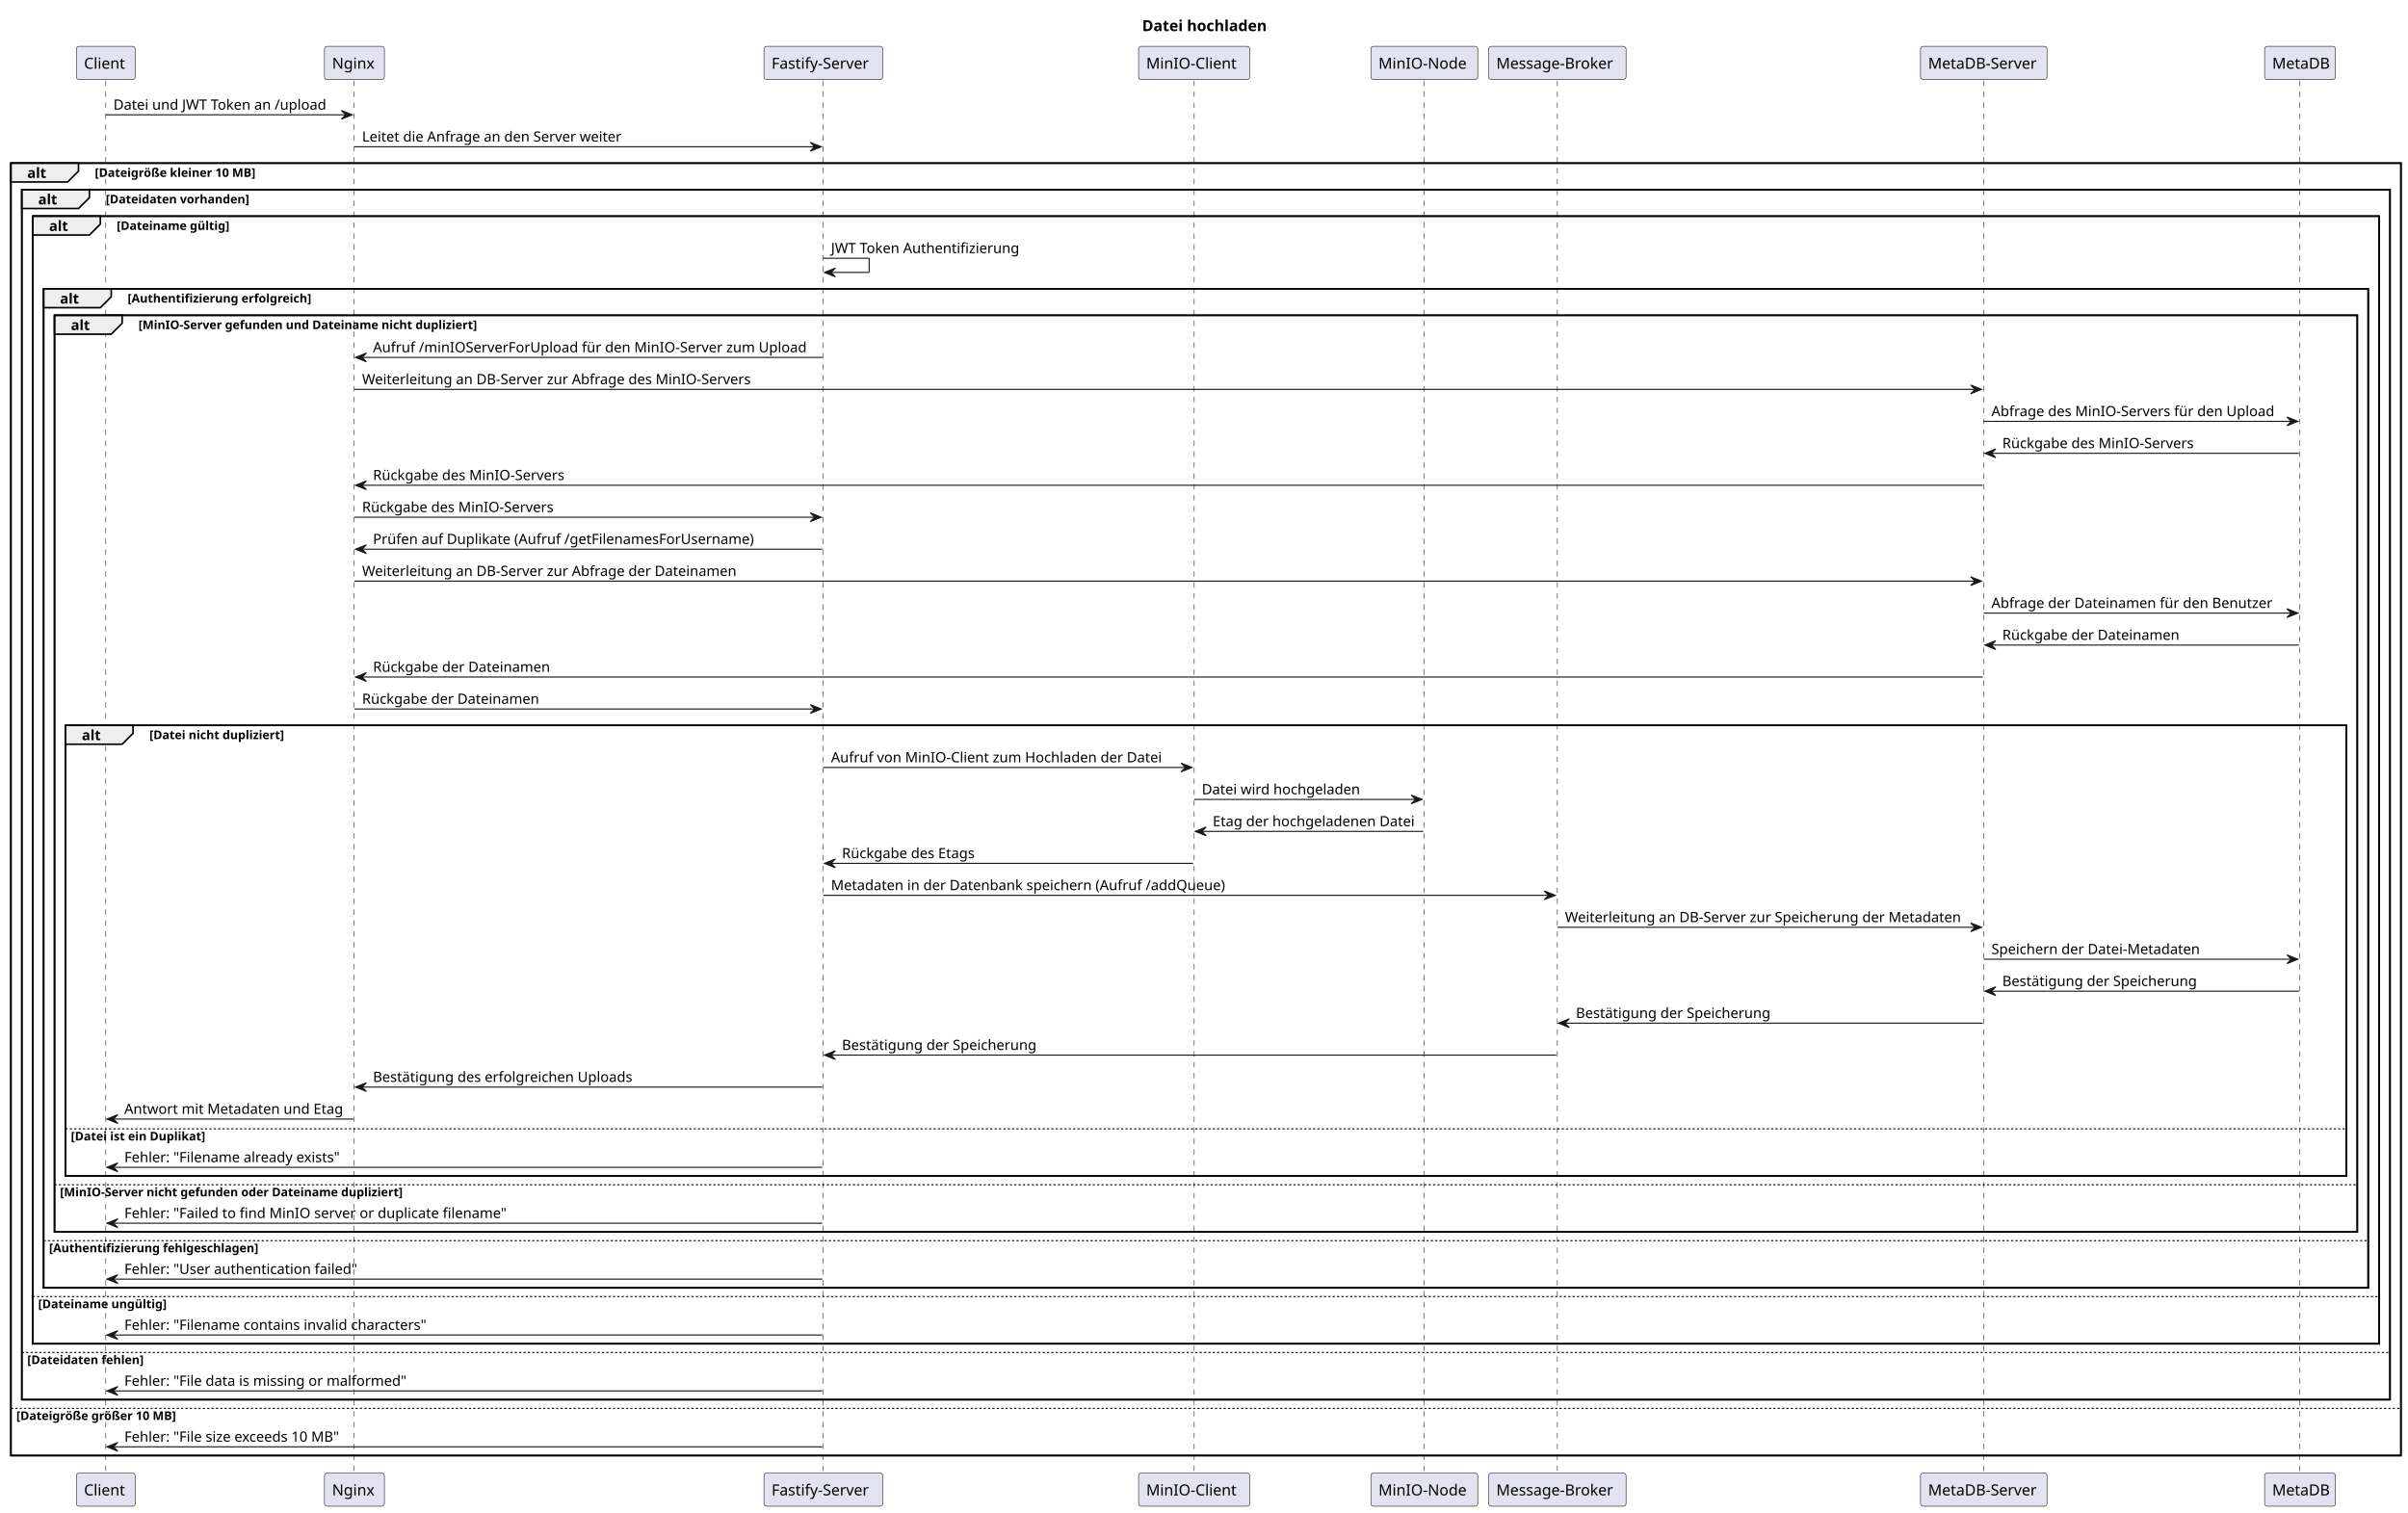
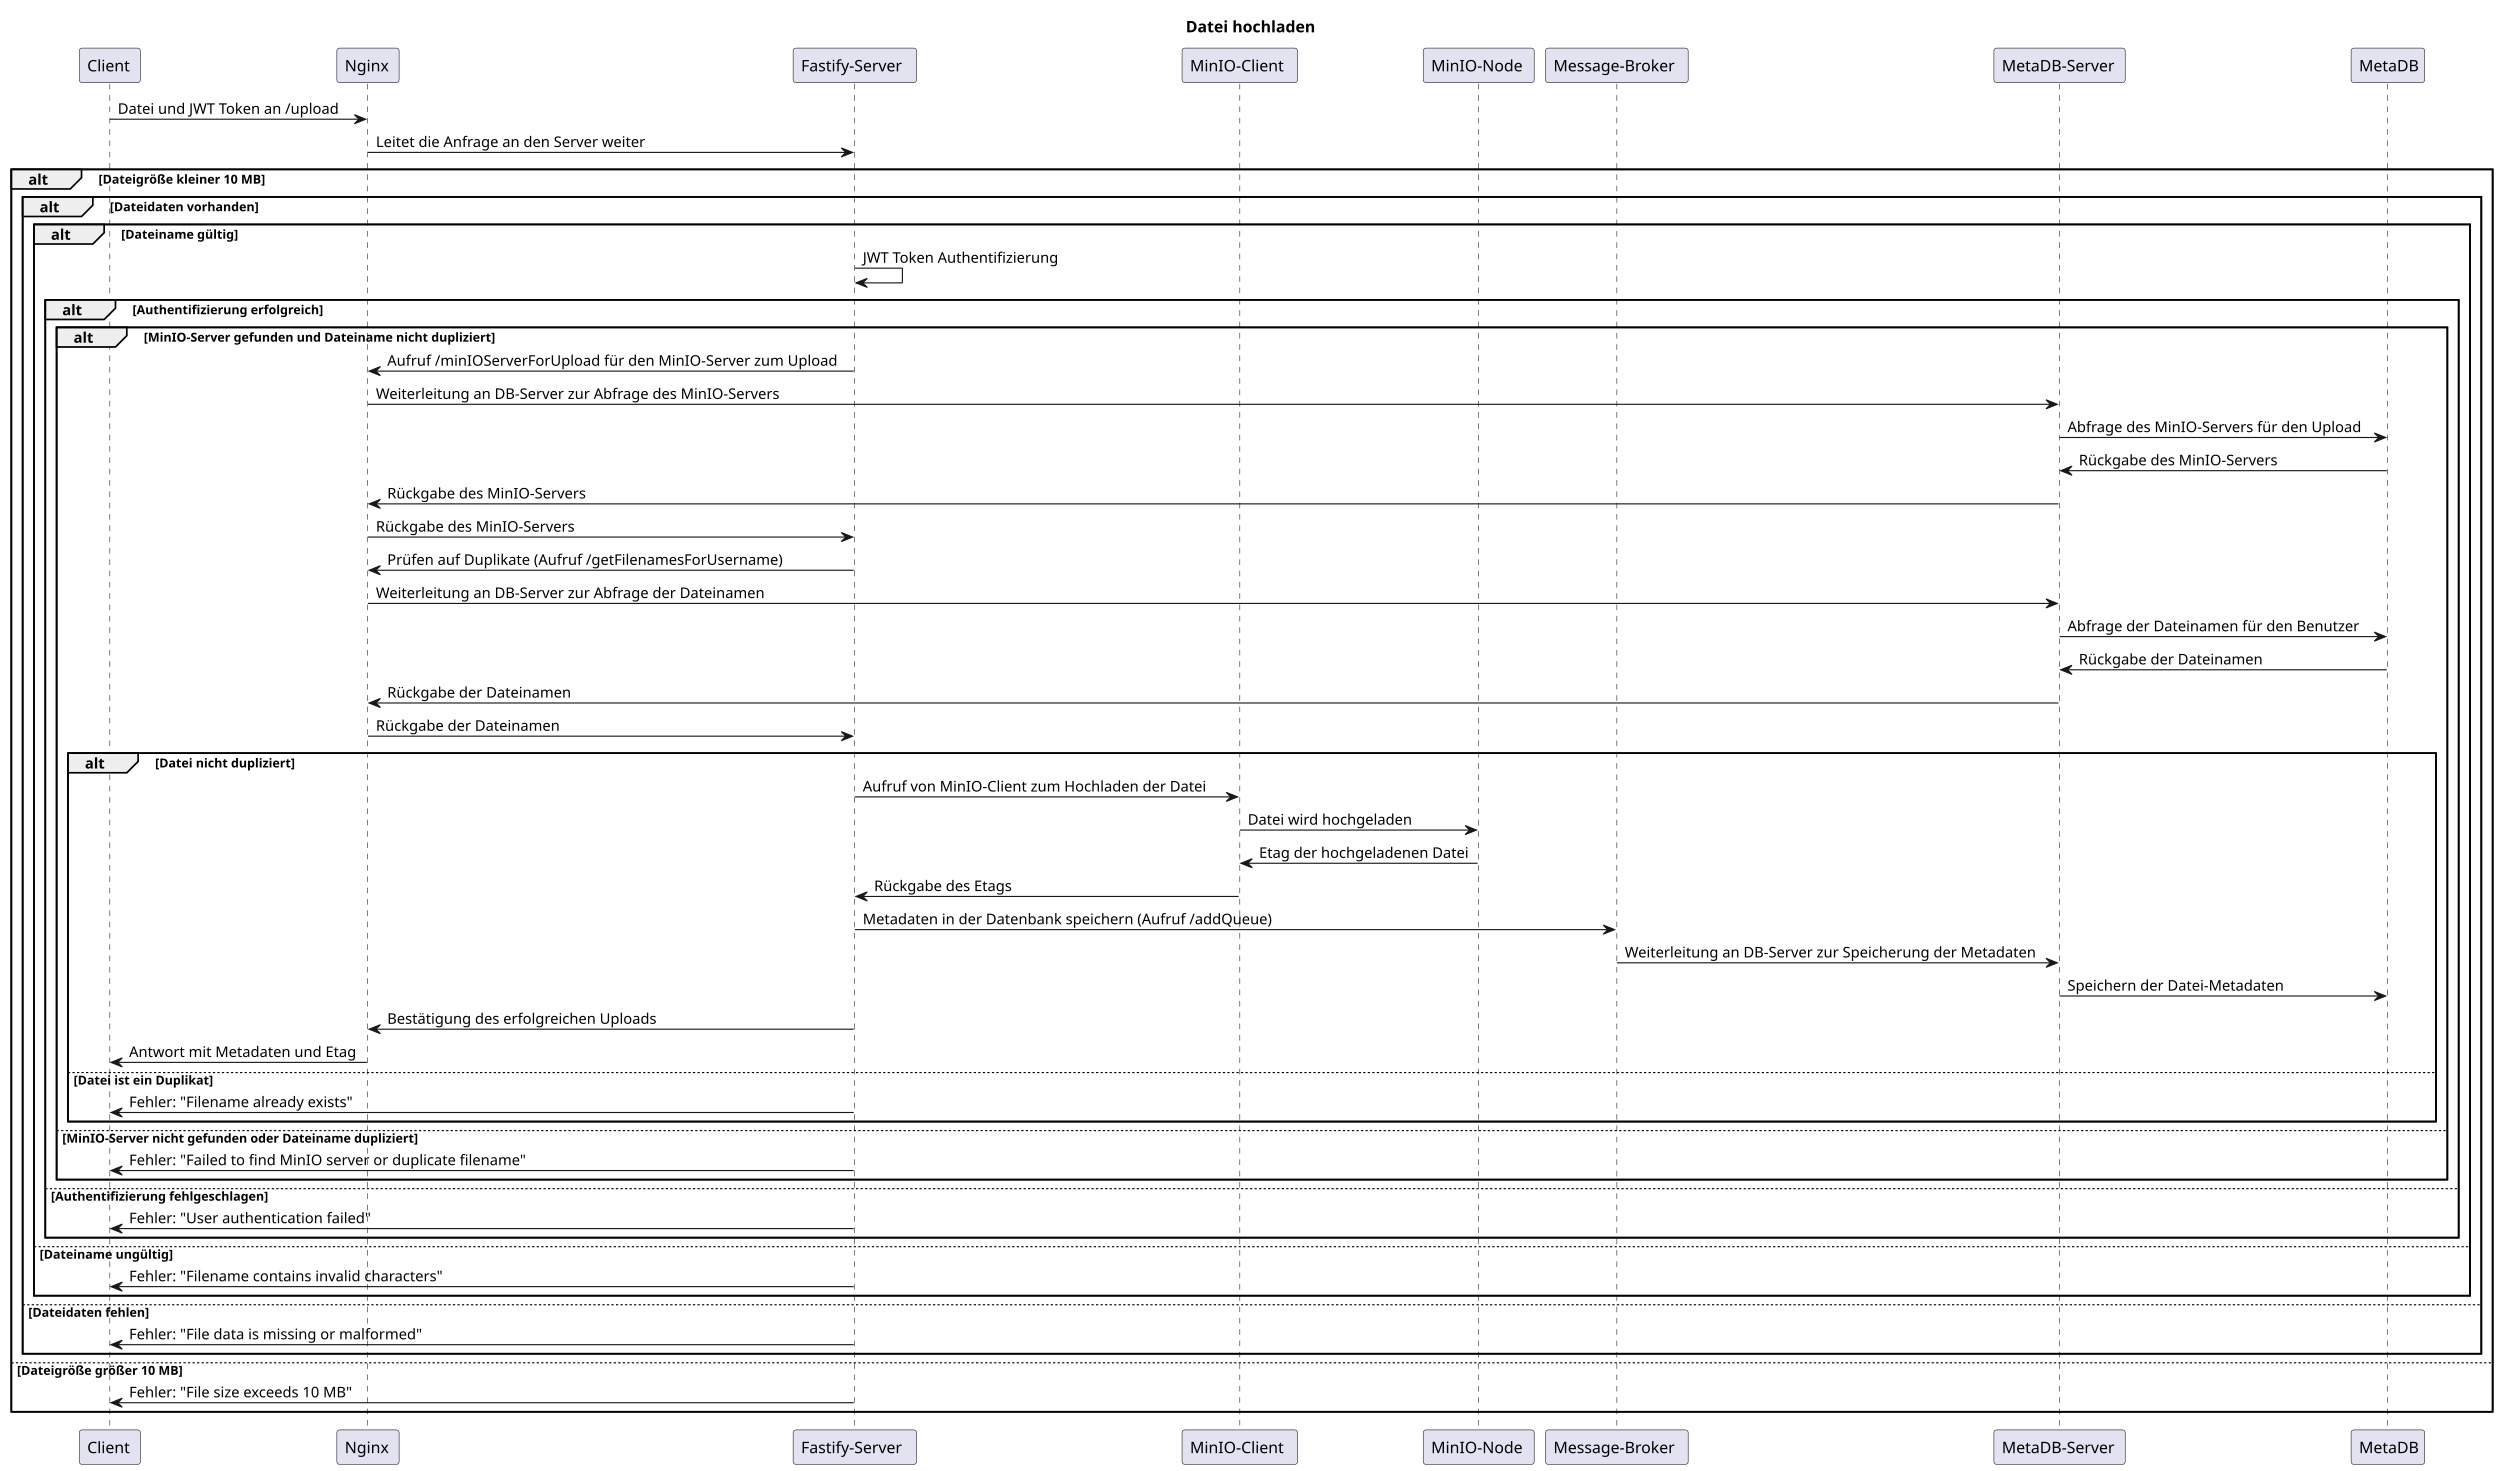
- <svg xmlns="http://www.w3.org/2000/svg" contentStyleType="text/css" height="1387px" preserveAspectRatio="none" style="width:2208px;height:1387px;background:#FFFFFF;" version="1.1" viewBox="0 0 2208 1387" width="2208px" zoomAndPan="magnify">
+ <svg xmlns="http://www.w3.org/2000/svg" contentStyleType="text/css" height="1299px" preserveAspectRatio="none" style="width:2208px;height:1299px;background:#FFFFFF;" version="1.1" viewBox="0 0 2208 1299" width="2208px" zoomAndPan="magnify">
  <defs />
  <g>
    <text fill="#000000" font-family="sans-serif" font-size="14" font-weight="bold" lengthAdjust="spacing" textLength="116" x="1047.25" y="28.535">Datei hochladen</text>
-     <rect fill="none" height="1185.221" style="stroke:#000000;stroke-width:1.5;" width="2191.5" x="10" y="149.598" />
-     <rect fill="none" height="1109.645" style="stroke:#000000;stroke-width:1.5;" width="2171.5" x="20" y="173.908" />
-     <rect fill="none" height="1034.068" style="stroke:#000000;stroke-width:1.5;" width="2151.5" x="30" y="198.219" />
-     <rect fill="none" height="916.182" style="stroke:#000000;stroke-width:1.5;" width="2131.5" x="40" y="264.84" />
-     <rect fill="none" height="840.606" style="stroke:#000000;stroke-width:1.5;" width="2111.5" x="50" y="289.15" />
-     <rect fill="none" height="413.303" style="stroke:#000000;stroke-width:1.5;" width="2091.5" x="60" y="665.188" />
-     <line style="stroke:#181818;stroke-width:0.5;stroke-dasharray:5.0,5.0;" x1="97" x2="97" y1="73.977" y2="1351.818" />
-     <line style="stroke:#181818;stroke-width:0.5;stroke-dasharray:5.0,5.0;" x1="324.5" x2="324.5" y1="73.977" y2="1351.818" />
-     <line style="stroke:#181818;stroke-width:0.5;stroke-dasharray:5.0,5.0;" x1="754.5" x2="754.5" y1="73.977" y2="1351.818" />
-     <line style="stroke:#181818;stroke-width:0.5;stroke-dasharray:5.0,5.0;" x1="1095" x2="1095" y1="73.977" y2="1351.818" />
-     <line style="stroke:#181818;stroke-width:0.5;stroke-dasharray:5.0,5.0;" x1="1306" x2="1306" y1="73.977" y2="1351.818" />
-     <line style="stroke:#181818;stroke-width:0.5;stroke-dasharray:5.0,5.0;" x1="1428" x2="1428" y1="73.977" y2="1351.818" />
-     <line style="stroke:#181818;stroke-width:0.5;stroke-dasharray:5.0,5.0;" x1="1819" x2="1819" y1="73.977" y2="1351.818" />
-     <line style="stroke:#181818;stroke-width:0.5;stroke-dasharray:5.0,5.0;" x1="2108.5" x2="2108.5" y1="73.977" y2="1351.818" />
+     <rect fill="none" height="1097.289" style="stroke:#000000;stroke-width:1.5;" width="2191.5" x="10" y="149.598" />
+     <rect fill="none" height="1021.713" style="stroke:#000000;stroke-width:1.5;" width="2171.5" x="20" y="173.908" />
+     <rect fill="none" height="946.137" style="stroke:#000000;stroke-width:1.5;" width="2151.5" x="30" y="198.219" />
+     <rect fill="none" height="828.25" style="stroke:#000000;stroke-width:1.5;" width="2131.5" x="40" y="264.84" />
+     <rect fill="none" height="752.674" style="stroke:#000000;stroke-width:1.5;" width="2111.5" x="50" y="289.15" />
+     <rect fill="none" height="325.371" style="stroke:#000000;stroke-width:1.5;" width="2091.5" x="60" y="665.188" />
+     <line style="stroke:#181818;stroke-width:0.5;stroke-dasharray:5.0,5.0;" x1="97" x2="97" y1="73.977" y2="1263.887" />
+     <line style="stroke:#181818;stroke-width:0.5;stroke-dasharray:5.0,5.0;" x1="324.5" x2="324.5" y1="73.977" y2="1263.887" />
+     <line style="stroke:#181818;stroke-width:0.5;stroke-dasharray:5.0,5.0;" x1="754.5" x2="754.5" y1="73.977" y2="1263.887" />
+     <line style="stroke:#181818;stroke-width:0.5;stroke-dasharray:5.0,5.0;" x1="1095" x2="1095" y1="73.977" y2="1263.887" />
+     <line style="stroke:#181818;stroke-width:0.5;stroke-dasharray:5.0,5.0;" x1="1306" x2="1306" y1="73.977" y2="1263.887" />
+     <line style="stroke:#181818;stroke-width:0.5;stroke-dasharray:5.0,5.0;" x1="1428" x2="1428" y1="73.977" y2="1263.887" />
+     <line style="stroke:#181818;stroke-width:0.5;stroke-dasharray:5.0,5.0;" x1="1819" x2="1819" y1="73.977" y2="1263.887" />
+     <line style="stroke:#181818;stroke-width:0.5;stroke-dasharray:5.0,5.0;" x1="2108.5" x2="2108.5" y1="73.977" y2="1263.887" />
    <rect fill="#E2E2F0" height="30.488" rx="2.5" ry="2.5" style="stroke:#181818;stroke-width:0.5;" width="54" x="70" y="42.488" />
    <text fill="#000000" font-family="sans-serif" font-size="14" lengthAdjust="spacing" textLength="40" x="77" y="63.023">Client</text>
-     <rect fill="#E2E2F0" height="30.488" rx="2.5" ry="2.5" style="stroke:#181818;stroke-width:0.5;" width="54" x="70" y="1350.818" />
-     <text fill="#000000" font-family="sans-serif" font-size="14" lengthAdjust="spacing" textLength="40" x="77" y="1371.353">Client</text>
+     <rect fill="#E2E2F0" height="30.488" rx="2.5" ry="2.5" style="stroke:#181818;stroke-width:0.5;" width="54" x="70" y="1262.887" />
+     <text fill="#000000" font-family="sans-serif" font-size="14" lengthAdjust="spacing" textLength="40" x="77" y="1283.422">Client</text>
    <rect fill="#E2E2F0" height="30.488" rx="2.5" ry="2.5" style="stroke:#181818;stroke-width:0.5;" width="55" x="297.5" y="42.488" />
    <text fill="#000000" font-family="sans-serif" font-size="14" lengthAdjust="spacing" textLength="41" x="304.5" y="63.023">Nginx</text>
-     <rect fill="#E2E2F0" height="30.488" rx="2.5" ry="2.5" style="stroke:#181818;stroke-width:0.5;" width="55" x="297.5" y="1350.818" />
-     <text fill="#000000" font-family="sans-serif" font-size="14" lengthAdjust="spacing" textLength="41" x="304.5" y="1371.353">Nginx</text>
+     <rect fill="#E2E2F0" height="30.488" rx="2.5" ry="2.5" style="stroke:#181818;stroke-width:0.5;" width="55" x="297.5" y="1262.887" />
+     <text fill="#000000" font-family="sans-serif" font-size="14" lengthAdjust="spacing" textLength="41" x="304.5" y="1283.422">Nginx</text>
    <rect fill="#E2E2F0" height="30.488" rx="2.5" ry="2.5" style="stroke:#181818;stroke-width:0.5;" width="109" x="700.5" y="42.488" />
    <text fill="#000000" font-family="sans-serif" font-size="14" lengthAdjust="spacing" textLength="95" x="707.5" y="63.023">Fastify-Server</text>
-     <rect fill="#E2E2F0" height="30.488" rx="2.5" ry="2.5" style="stroke:#181818;stroke-width:0.5;" width="109" x="700.5" y="1350.818" />
-     <text fill="#000000" font-family="sans-serif" font-size="14" lengthAdjust="spacing" textLength="95" x="707.5" y="1371.353">Fastify-Server</text>
+     <rect fill="#E2E2F0" height="30.488" rx="2.5" ry="2.5" style="stroke:#181818;stroke-width:0.5;" width="109" x="700.5" y="1262.887" />
+     <text fill="#000000" font-family="sans-serif" font-size="14" lengthAdjust="spacing" textLength="95" x="707.5" y="1283.422">Fastify-Server</text>
    <rect fill="#E2E2F0" height="30.488" rx="2.5" ry="2.5" style="stroke:#181818;stroke-width:0.5;" width="102" x="1044" y="42.488" />
    <text fill="#000000" font-family="sans-serif" font-size="14" lengthAdjust="spacing" textLength="88" x="1051" y="63.023">MinIO-Client</text>
-     <rect fill="#E2E2F0" height="30.488" rx="2.5" ry="2.5" style="stroke:#181818;stroke-width:0.5;" width="102" x="1044" y="1350.818" />
-     <text fill="#000000" font-family="sans-serif" font-size="14" lengthAdjust="spacing" textLength="88" x="1051" y="1371.353">MinIO-Client</text>
+     <rect fill="#E2E2F0" height="30.488" rx="2.5" ry="2.5" style="stroke:#181818;stroke-width:0.5;" width="102" x="1044" y="1262.887" />
+     <text fill="#000000" font-family="sans-serif" font-size="14" lengthAdjust="spacing" textLength="88" x="1051" y="1283.422">MinIO-Client</text>
    <rect fill="#E2E2F0" height="30.488" rx="2.5" ry="2.5" style="stroke:#181818;stroke-width:0.5;" width="98" x="1257" y="42.488" />
    <text fill="#000000" font-family="sans-serif" font-size="14" lengthAdjust="spacing" textLength="84" x="1264" y="63.023">MinIO-Node</text>
-     <rect fill="#E2E2F0" height="30.488" rx="2.5" ry="2.5" style="stroke:#181818;stroke-width:0.5;" width="98" x="1257" y="1350.818" />
-     <text fill="#000000" font-family="sans-serif" font-size="14" lengthAdjust="spacing" textLength="84" x="1264" y="1371.353">MinIO-Node</text>
+     <rect fill="#E2E2F0" height="30.488" rx="2.5" ry="2.5" style="stroke:#181818;stroke-width:0.5;" width="98" x="1257" y="1262.887" />
+     <text fill="#000000" font-family="sans-serif" font-size="14" lengthAdjust="spacing" textLength="84" x="1264" y="1283.422">MinIO-Node</text>
    <rect fill="#E2E2F0" height="30.488" rx="2.5" ry="2.5" style="stroke:#181818;stroke-width:0.5;" width="126" x="1365" y="42.488" />
    <text fill="#000000" font-family="sans-serif" font-size="14" lengthAdjust="spacing" textLength="112" x="1372" y="63.023">Message-Broker</text>
-     <rect fill="#E2E2F0" height="30.488" rx="2.5" ry="2.5" style="stroke:#181818;stroke-width:0.5;" width="126" x="1365" y="1350.818" />
-     <text fill="#000000" font-family="sans-serif" font-size="14" lengthAdjust="spacing" textLength="112" x="1372" y="1371.353">Message-Broker</text>
+     <rect fill="#E2E2F0" height="30.488" rx="2.5" ry="2.5" style="stroke:#181818;stroke-width:0.5;" width="126" x="1365" y="1262.887" />
+     <text fill="#000000" font-family="sans-serif" font-size="14" lengthAdjust="spacing" textLength="112" x="1372" y="1283.422">Message-Broker</text>
    <rect fill="#E2E2F0" height="30.488" rx="2.5" ry="2.5" style="stroke:#181818;stroke-width:0.5;" width="116" x="1761" y="42.488" />
    <text fill="#000000" font-family="sans-serif" font-size="14" lengthAdjust="spacing" textLength="102" x="1768" y="63.023">MetaDB-Server</text>
-     <rect fill="#E2E2F0" height="30.488" rx="2.5" ry="2.5" style="stroke:#181818;stroke-width:0.5;" width="116" x="1761" y="1350.818" />
-     <text fill="#000000" font-family="sans-serif" font-size="14" lengthAdjust="spacing" textLength="102" x="1768" y="1371.353">MetaDB-Server</text>
+     <rect fill="#E2E2F0" height="30.488" rx="2.5" ry="2.5" style="stroke:#181818;stroke-width:0.5;" width="116" x="1761" y="1262.887" />
+     <text fill="#000000" font-family="sans-serif" font-size="14" lengthAdjust="spacing" textLength="102" x="1768" y="1283.422">MetaDB-Server</text>
    <rect fill="#E2E2F0" height="30.488" rx="2.5" ry="2.5" style="stroke:#181818;stroke-width:0.5;" width="65" x="2076.5" y="42.488" />
    <text fill="#000000" font-family="sans-serif" font-size="14" lengthAdjust="spacing" textLength="51" x="2083.5" y="63.023">MetaDB</text>
-     <rect fill="#E2E2F0" height="30.488" rx="2.5" ry="2.5" style="stroke:#181818;stroke-width:0.5;" width="65" x="2076.5" y="1350.818" />
-     <text fill="#000000" font-family="sans-serif" font-size="14" lengthAdjust="spacing" textLength="51" x="2083.5" y="1371.353">MetaDB</text>
+     <rect fill="#E2E2F0" height="30.488" rx="2.5" ry="2.5" style="stroke:#181818;stroke-width:0.5;" width="65" x="2076.5" y="1262.887" />
+     <text fill="#000000" font-family="sans-serif" font-size="14" lengthAdjust="spacing" textLength="51" x="2083.5" y="1283.422">MetaDB</text>
    <polygon fill="#181818" points="313,101.287,323,105.287,313,109.287,317,105.287" style="stroke:#181818;stroke-width:1.0;" />
    <line style="stroke:#181818;stroke-width:1.0;" x1="97" x2="319" y1="105.287" y2="105.287" />
    <text fill="#000000" font-family="sans-serif" font-size="13" lengthAdjust="spacing" textLength="204" x="104" y="100.545">Datei und JWT Token an /upload</text>
    <polygon fill="#181818" points="743,130.598,753,134.598,743,138.598,747,134.598" style="stroke:#181818;stroke-width:1.0;" />
    <line style="stroke:#181818;stroke-width:1.0;" x1="325" x2="749" y1="134.598" y2="134.598" />
    <text fill="#000000" font-family="sans-serif" font-size="13" lengthAdjust="spacing" textLength="241" x="332" y="129.856">Leitet die Anfrage an den Server weiter</text>
    <path d="M10,149.598 L72,149.598 L72,156.908 L62,166.908 L10,166.908 L10,149.598 " fill="#EEEEEE" style="stroke:#000000;stroke-width:1.5;" />
-     <rect fill="none" height="1185.221" style="stroke:#000000;stroke-width:1.5;" width="2191.5" x="10" y="149.598" />
+     <rect fill="none" height="1097.289" style="stroke:#000000;stroke-width:1.5;" width="2191.5" x="10" y="149.598" />
    <text fill="#000000" font-family="sans-serif" font-size="13" font-weight="bold" lengthAdjust="spacing" textLength="17" x="25" y="163.166">alt</text>
    <text fill="#000000" font-family="sans-serif" font-size="11" font-weight="bold" lengthAdjust="spacing" textLength="151" x="87" y="162.232">[Dateigröße kleiner 10 MB]</text>
    <path d="M20,173.908 L82,173.908 L82,181.219 L72,191.219 L20,191.219 L20,173.908 " fill="#EEEEEE" style="stroke:#000000;stroke-width:1.5;" />
-     <rect fill="none" height="1109.645" style="stroke:#000000;stroke-width:1.5;" width="2171.5" x="20" y="173.908" />
+     <rect fill="none" height="1021.713" style="stroke:#000000;stroke-width:1.5;" width="2171.5" x="20" y="173.908" />
    <text fill="#000000" font-family="sans-serif" font-size="13" font-weight="bold" lengthAdjust="spacing" textLength="17" x="35" y="187.477">alt</text>
    <text fill="#000000" font-family="sans-serif" font-size="11" font-weight="bold" lengthAdjust="spacing" textLength="130" x="97" y="186.543">[Dateidaten vorhanden]</text>
    <path d="M30,198.219 L92,198.219 L92,205.529 L82,215.529 L30,215.529 L30,198.219 " fill="#EEEEEE" style="stroke:#000000;stroke-width:1.5;" />
-     <rect fill="none" height="1034.068" style="stroke:#000000;stroke-width:1.5;" width="2151.5" x="30" y="198.219" />
+     <rect fill="none" height="946.137" style="stroke:#000000;stroke-width:1.5;" width="2151.5" x="30" y="198.219" />
    <text fill="#000000" font-family="sans-serif" font-size="13" font-weight="bold" lengthAdjust="spacing" textLength="17" x="45" y="211.787">alt</text>
    <text fill="#000000" font-family="sans-serif" font-size="11" font-weight="bold" lengthAdjust="spacing" textLength="104" x="107" y="210.853">[Dateiname gültig]</text>
    <line style="stroke:#181818;stroke-width:1.0;" x1="755" x2="797" y1="236.84" y2="236.84" />
    <line style="stroke:#181818;stroke-width:1.0;" x1="797" x2="797" y1="236.84" y2="249.84" />
    <line style="stroke:#181818;stroke-width:1.0;" x1="756" x2="797" y1="249.84" y2="249.84" />
    <polygon fill="#181818" points="766,245.84,756,249.84,766,253.84,762,249.84" style="stroke:#181818;stroke-width:1.0;" />
    <text fill="#000000" font-family="sans-serif" font-size="13" lengthAdjust="spacing" textLength="180" x="762" y="232.098">JWT Token Authentifizierung</text>
    <path d="M40,264.84 L102,264.84 L102,272.15 L92,282.15 L40,282.15 L40,264.84 " fill="#EEEEEE" style="stroke:#000000;stroke-width:1.5;" />
-     <rect fill="none" height="916.182" style="stroke:#000000;stroke-width:1.5;" width="2131.5" x="40" y="264.84" />
+     <rect fill="none" height="828.25" style="stroke:#000000;stroke-width:1.5;" width="2131.5" x="40" y="264.84" />
    <text fill="#000000" font-family="sans-serif" font-size="13" font-weight="bold" lengthAdjust="spacing" textLength="17" x="55" y="278.408">alt</text>
    <text fill="#000000" font-family="sans-serif" font-size="11" font-weight="bold" lengthAdjust="spacing" textLength="172" x="117" y="277.475">[Authentifizierung erfolgreich]</text>
    <path d="M50,289.15 L112,289.15 L112,296.461 L102,306.461 L50,306.461 L50,289.15 " fill="#EEEEEE" style="stroke:#000000;stroke-width:1.5;" />
-     <rect fill="none" height="840.606" style="stroke:#000000;stroke-width:1.5;" width="2111.5" x="50" y="289.15" />
+     <rect fill="none" height="752.674" style="stroke:#000000;stroke-width:1.5;" width="2111.5" x="50" y="289.15" />
    <text fill="#000000" font-family="sans-serif" font-size="13" font-weight="bold" lengthAdjust="spacing" textLength="17" x="65" y="302.719">alt</text>
    <text fill="#000000" font-family="sans-serif" font-size="11" font-weight="bold" lengthAdjust="spacing" textLength="318" x="127" y="301.785">[MinIO-Server gefunden und Dateiname nicht dupliziert]</text>
    <polygon fill="#181818" points="336,323.772,326,327.772,336,331.772,332,327.772" style="stroke:#181818;stroke-width:1.0;" />
    <line style="stroke:#181818;stroke-width:1.0;" x1="330" x2="754" y1="327.772" y2="327.772" />
    <text fill="#000000" font-family="sans-serif" font-size="13" lengthAdjust="spacing" textLength="406" x="342" y="323.029">Aufruf /minIOServerForUpload für den MinIO-Server zum Upload</text>
    <polygon fill="#181818" points="1807,353.082,1817,357.082,1807,361.082,1811,357.082" style="stroke:#181818;stroke-width:1.0;" />
    <line style="stroke:#181818;stroke-width:1.0;" x1="325" x2="1813" y1="357.082" y2="357.082" />
    <text fill="#000000" font-family="sans-serif" font-size="13" lengthAdjust="spacing" textLength="366" x="332" y="352.34">Weiterleitung an DB-Server zur Abfrage des MinIO-Servers</text>
    <polygon fill="#181818" points="2097,382.393,2107,386.393,2097,390.393,2101,386.393" style="stroke:#181818;stroke-width:1.0;" />
    <line style="stroke:#181818;stroke-width:1.0;" x1="1819" x2="2103" y1="386.393" y2="386.393" />
    <text fill="#000000" font-family="sans-serif" font-size="13" lengthAdjust="spacing" textLength="266" x="1826" y="381.65">Abfrage des MinIO-Servers für den Upload</text>
    <polygon fill="#181818" points="1830,411.703,1820,415.703,1830,419.703,1826,415.703" style="stroke:#181818;stroke-width:1.0;" />
    <line style="stroke:#181818;stroke-width:1.0;" x1="1824" x2="2108" y1="415.703" y2="415.703" />
    <text fill="#000000" font-family="sans-serif" font-size="13" lengthAdjust="spacing" textLength="181" x="1836" y="410.961">Rückgabe des MinIO-Servers</text>
    <polygon fill="#181818" points="336,441.014,326,445.014,336,449.014,332,445.014" style="stroke:#181818;stroke-width:1.0;" />
    <line style="stroke:#181818;stroke-width:1.0;" x1="330" x2="1818" y1="445.014" y2="445.014" />
    <text fill="#000000" font-family="sans-serif" font-size="13" lengthAdjust="spacing" textLength="181" x="342" y="440.272">Rückgabe des MinIO-Servers</text>
    <polygon fill="#181818" points="743,470.324,753,474.324,743,478.324,747,474.324" style="stroke:#181818;stroke-width:1.0;" />
    <line style="stroke:#181818;stroke-width:1.0;" x1="325" x2="749" y1="474.324" y2="474.324" />
    <text fill="#000000" font-family="sans-serif" font-size="13" lengthAdjust="spacing" textLength="181" x="332" y="469.582">Rückgabe des MinIO-Servers</text>
    <polygon fill="#181818" points="336,499.635,326,503.635,336,507.635,332,503.635" style="stroke:#181818;stroke-width:1.0;" />
    <line style="stroke:#181818;stroke-width:1.0;" x1="330" x2="754" y1="503.635" y2="503.635" />
    <text fill="#000000" font-family="sans-serif" font-size="13" lengthAdjust="spacing" textLength="357" x="342" y="498.893">Prüfen auf Duplikate (Aufruf /getFilenamesForUsername)</text>
    <polygon fill="#181818" points="1807,528.945,1817,532.945,1807,536.945,1811,532.945" style="stroke:#181818;stroke-width:1.0;" />
    <line style="stroke:#181818;stroke-width:1.0;" x1="325" x2="1813" y1="532.945" y2="532.945" />
    <text fill="#000000" font-family="sans-serif" font-size="13" lengthAdjust="spacing" textLength="349" x="332" y="528.203">Weiterleitung an DB-Server zur Abfrage der Dateinamen</text>
    <polygon fill="#181818" points="2097,558.256,2107,562.256,2097,566.256,2101,562.256" style="stroke:#181818;stroke-width:1.0;" />
    <line style="stroke:#181818;stroke-width:1.0;" x1="1819" x2="2103" y1="562.256" y2="562.256" />
    <text fill="#000000" font-family="sans-serif" font-size="13" lengthAdjust="spacing" textLength="259" x="1826" y="557.514">Abfrage der Dateinamen für den Benutzer</text>
    <polygon fill="#181818" points="1830,587.566,1820,591.566,1830,595.566,1826,591.566" style="stroke:#181818;stroke-width:1.0;" />
    <line style="stroke:#181818;stroke-width:1.0;" x1="1824" x2="2108" y1="591.566" y2="591.566" />
    <text fill="#000000" font-family="sans-serif" font-size="13" lengthAdjust="spacing" textLength="164" x="1836" y="586.824">Rückgabe der Dateinamen</text>
    <polygon fill="#181818" points="336,616.877,326,620.877,336,624.877,332,620.877" style="stroke:#181818;stroke-width:1.0;" />
    <line style="stroke:#181818;stroke-width:1.0;" x1="330" x2="1818" y1="620.877" y2="620.877" />
    <text fill="#000000" font-family="sans-serif" font-size="13" lengthAdjust="spacing" textLength="164" x="342" y="616.135">Rückgabe der Dateinamen</text>
    <polygon fill="#181818" points="743,646.188,753,650.188,743,654.188,747,650.188" style="stroke:#181818;stroke-width:1.0;" />
    <line style="stroke:#181818;stroke-width:1.0;" x1="325" x2="749" y1="650.188" y2="650.188" />
    <text fill="#000000" font-family="sans-serif" font-size="13" lengthAdjust="spacing" textLength="164" x="332" y="645.445">Rückgabe der Dateinamen</text>
    <path d="M60,665.188 L122,665.188 L122,672.498 L112,682.498 L60,682.498 L60,665.188 " fill="#EEEEEE" style="stroke:#000000;stroke-width:1.5;" />
-     <rect fill="none" height="413.303" style="stroke:#000000;stroke-width:1.5;" width="2091.5" x="60" y="665.188" />
+     <rect fill="none" height="325.371" style="stroke:#000000;stroke-width:1.5;" width="2091.5" x="60" y="665.188" />
    <text fill="#000000" font-family="sans-serif" font-size="13" font-weight="bold" lengthAdjust="spacing" textLength="17" x="75" y="678.756">alt</text>
    <text fill="#000000" font-family="sans-serif" font-size="11" font-weight="bold" lengthAdjust="spacing" textLength="127" x="137" y="677.822">[Datei nicht dupliziert]</text>
    <polygon fill="#181818" points="1083,699.809,1093,703.809,1083,707.809,1087,703.809" style="stroke:#181818;stroke-width:1.0;" />
    <line style="stroke:#181818;stroke-width:1.0;" x1="755" x2="1089" y1="703.809" y2="703.809" />
    <text fill="#000000" font-family="sans-serif" font-size="13" lengthAdjust="spacing" textLength="316" x="762" y="699.066">Aufruf von MinIO-Client zum Hochladen der Datei</text>
    <polygon fill="#181818" points="1294,729.119,1304,733.119,1294,737.119,1298,733.119" style="stroke:#181818;stroke-width:1.0;" />
    <line style="stroke:#181818;stroke-width:1.0;" x1="1095" x2="1300" y1="733.119" y2="733.119" />
    <text fill="#000000" font-family="sans-serif" font-size="13" lengthAdjust="spacing" textLength="148" x="1102" y="728.377">Datei wird hochgeladen</text>
    <polygon fill="#181818" points="1106,758.43,1096,762.43,1106,766.43,1102,762.43" style="stroke:#181818;stroke-width:1.0;" />
    <line style="stroke:#181818;stroke-width:1.0;" x1="1100" x2="1305" y1="762.43" y2="762.43" />
    <text fill="#000000" font-family="sans-serif" font-size="13" lengthAdjust="spacing" textLength="187" x="1112" y="757.688">Etag der hochgeladenen Datei</text>
    <polygon fill="#181818" points="766,787.74,756,791.74,766,795.74,762,791.74" style="stroke:#181818;stroke-width:1.0;" />
    <line style="stroke:#181818;stroke-width:1.0;" x1="760" x2="1094" y1="791.74" y2="791.74" />
    <text fill="#000000" font-family="sans-serif" font-size="13" lengthAdjust="spacing" textLength="125" x="772" y="786.998">Rückgabe des Etags</text>
    <polygon fill="#181818" points="1416,817.051,1426,821.051,1416,825.051,1420,821.051" style="stroke:#181818;stroke-width:1.0;" />
    <line style="stroke:#181818;stroke-width:1.0;" x1="755" x2="1422" y1="821.051" y2="821.051" />
    <text fill="#000000" font-family="sans-serif" font-size="13" lengthAdjust="spacing" textLength="368" x="762" y="816.309">Metadaten in der Datenbank speichern (Aufruf /addQueue)</text>
    <polygon fill="#181818" points="1807,846.361,1817,850.361,1807,854.361,1811,850.361" style="stroke:#181818;stroke-width:1.0;" />
    <line style="stroke:#181818;stroke-width:1.0;" x1="1428" x2="1813" y1="850.361" y2="850.361" />
    <text fill="#000000" font-family="sans-serif" font-size="13" lengthAdjust="spacing" textLength="367" x="1435" y="845.619">Weiterleitung an DB-Server zur Speicherung der Metadaten</text>
    <polygon fill="#181818" points="2097,875.672,2107,879.672,2097,883.672,2101,879.672" style="stroke:#181818;stroke-width:1.0;" />
    <line style="stroke:#181818;stroke-width:1.0;" x1="1819" x2="2103" y1="879.672" y2="879.672" />
    <text fill="#000000" font-family="sans-serif" font-size="13" lengthAdjust="spacing" textLength="195" x="1826" y="874.93">Speichern der Datei-Metadaten</text>
-     <polygon fill="#181818" points="1830,904.982,1820,908.982,1830,912.982,1826,908.982" style="stroke:#181818;stroke-width:1.0;" />
-     <line style="stroke:#181818;stroke-width:1.0;" x1="1824" x2="2108" y1="908.982" y2="908.982" />
-     <text fill="#000000" font-family="sans-serif" font-size="13" lengthAdjust="spacing" textLength="179" x="1836" y="904.24">Bestätigung der Speicherung</text>
-     <polygon fill="#181818" points="1439,934.293,1429,938.293,1439,942.293,1435,938.293" style="stroke:#181818;stroke-width:1.0;" />
-     <line style="stroke:#181818;stroke-width:1.0;" x1="1433" x2="1818" y1="938.293" y2="938.293" />
-     <text fill="#000000" font-family="sans-serif" font-size="13" lengthAdjust="spacing" textLength="179" x="1445" y="933.551">Bestätigung der Speicherung</text>
-     <polygon fill="#181818" points="766,963.604,756,967.604,766,971.604,762,967.604" style="stroke:#181818;stroke-width:1.0;" />
-     <line style="stroke:#181818;stroke-width:1.0;" x1="760" x2="1427" y1="967.604" y2="967.604" />
-     <text fill="#000000" font-family="sans-serif" font-size="13" lengthAdjust="spacing" textLength="179" x="772" y="962.861">Bestätigung der Speicherung</text>
-     <polygon fill="#181818" points="336,992.914,326,996.914,336,1000.914,332,996.914" style="stroke:#181818;stroke-width:1.0;" />
-     <line style="stroke:#181818;stroke-width:1.0;" x1="330" x2="754" y1="996.914" y2="996.914" />
-     <text fill="#000000" font-family="sans-serif" font-size="13" lengthAdjust="spacing" textLength="242" x="342" y="992.172">Bestätigung des erfolgreichen Uploads</text>
-     <polygon fill="#181818" points="108,1022.225,98,1026.225,108,1030.225,104,1026.225" style="stroke:#181818;stroke-width:1.0;" />
-     <line style="stroke:#181818;stroke-width:1.0;" x1="102" x2="324" y1="1026.225" y2="1026.225" />
-     <text fill="#000000" font-family="sans-serif" font-size="13" lengthAdjust="spacing" textLength="203" x="114" y="1021.482">Antwort mit Metadaten und Etag</text>
-     <line style="stroke:#000000;stroke-width:1.0;stroke-dasharray:2.0,2.0;" x1="60" x2="2151.5" y1="1035.225" y2="1035.225" />
-     <text fill="#000000" font-family="sans-serif" font-size="11" font-weight="bold" lengthAdjust="spacing" textLength="128" x="65" y="1045.859">[Datei ist ein Duplikat]</text>
-     <polygon fill="#181818" points="108,1066.49,98,1070.49,108,1074.49,104,1070.49" style="stroke:#181818;stroke-width:1.0;" />
-     <line style="stroke:#181818;stroke-width:1.0;" x1="102" x2="754" y1="1070.49" y2="1070.49" />
-     <text fill="#000000" font-family="sans-serif" font-size="13" lengthAdjust="spacing" textLength="203" x="114" y="1065.748">Fehler: "Filename already exists"</text>
-     <line style="stroke:#000000;stroke-width:1.0;stroke-dasharray:2.0,2.0;" x1="50" x2="2161.5" y1="1086.49" y2="1086.49" />
-     <text fill="#000000" font-family="sans-serif" font-size="11" font-weight="bold" lengthAdjust="spacing" textLength="322" x="55" y="1097.125">[MinIO-Server nicht gefunden oder Dateiname dupliziert]</text>
-     <polygon fill="#181818" points="108,1117.756,98,1121.756,108,1125.756,104,1121.756" style="stroke:#181818;stroke-width:1.0;" />
-     <line style="stroke:#181818;stroke-width:1.0;" x1="102" x2="754" y1="1121.756" y2="1121.756" />
-     <text fill="#000000" font-family="sans-serif" font-size="13" lengthAdjust="spacing" textLength="359" x="114" y="1117.014">Fehler: "Failed to find MinIO server or duplicate filename"</text>
-     <line style="stroke:#000000;stroke-width:1.0;stroke-dasharray:2.0,2.0;" x1="40" x2="2171.5" y1="1137.756" y2="1137.756" />
-     <text fill="#000000" font-family="sans-serif" font-size="11" font-weight="bold" lengthAdjust="spacing" textLength="194" x="45" y="1148.391">[Authentifizierung fehlgeschlagen]</text>
-     <polygon fill="#181818" points="108,1169.022,98,1173.022,108,1177.022,104,1173.022" style="stroke:#181818;stroke-width:1.0;" />
-     <line style="stroke:#181818;stroke-width:1.0;" x1="102" x2="754" y1="1173.022" y2="1173.022" />
-     <text fill="#000000" font-family="sans-serif" font-size="13" lengthAdjust="spacing" textLength="218" x="114" y="1168.279">Fehler: "User authentication failed"</text>
-     <line style="stroke:#000000;stroke-width:1.0;stroke-dasharray:2.0,2.0;" x1="30" x2="2181.5" y1="1189.022" y2="1189.022" />
-     <text fill="#000000" font-family="sans-serif" font-size="11" font-weight="bold" lengthAdjust="spacing" textLength="118" x="35" y="1199.656">[Dateiname ungültig]</text>
-     <polygon fill="#181818" points="108,1220.287,98,1224.287,108,1228.287,104,1224.287" style="stroke:#181818;stroke-width:1.0;" />
-     <line style="stroke:#181818;stroke-width:1.0;" x1="102" x2="754" y1="1224.287" y2="1224.287" />
-     <text fill="#000000" font-family="sans-serif" font-size="13" lengthAdjust="spacing" textLength="285" x="114" y="1219.545">Fehler: "Filename contains invalid characters"</text>
-     <line style="stroke:#000000;stroke-width:1.0;stroke-dasharray:2.0,2.0;" x1="20" x2="2191.5" y1="1240.287" y2="1240.287" />
-     <text fill="#000000" font-family="sans-serif" font-size="11" font-weight="bold" lengthAdjust="spacing" textLength="106" x="25" y="1250.922">[Dateidaten fehlen]</text>
-     <polygon fill="#181818" points="108,1271.553,98,1275.553,108,1279.553,104,1275.553" style="stroke:#181818;stroke-width:1.0;" />
-     <line style="stroke:#181818;stroke-width:1.0;" x1="102" x2="754" y1="1275.553" y2="1275.553" />
-     <text fill="#000000" font-family="sans-serif" font-size="13" lengthAdjust="spacing" textLength="267" x="114" y="1270.811">Fehler: "File data is missing or malformed"</text>
-     <line style="stroke:#000000;stroke-width:1.0;stroke-dasharray:2.0,2.0;" x1="10" x2="2201.5" y1="1291.553" y2="1291.553" />
-     <text fill="#000000" font-family="sans-serif" font-size="11" font-weight="bold" lengthAdjust="spacing" textLength="149" x="15" y="1302.188">[Dateigröße größer 10 MB]</text>
-     <polygon fill="#181818" points="108,1322.818,98,1326.818,108,1330.818,104,1326.818" style="stroke:#181818;stroke-width:1.0;" />
-     <line style="stroke:#181818;stroke-width:1.0;" x1="102" x2="754" y1="1326.818" y2="1326.818" />
-     <text fill="#000000" font-family="sans-serif" font-size="13" lengthAdjust="spacing" textLength="204" x="114" y="1322.076">Fehler: "File size exceeds 10 MB"</text>
+     <polygon fill="#181818" points="336,904.982,326,908.982,336,912.982,332,908.982" style="stroke:#181818;stroke-width:1.0;" />
+     <line style="stroke:#181818;stroke-width:1.0;" x1="330" x2="754" y1="908.982" y2="908.982" />
+     <text fill="#000000" font-family="sans-serif" font-size="13" lengthAdjust="spacing" textLength="242" x="342" y="904.24">Bestätigung des erfolgreichen Uploads</text>
+     <polygon fill="#181818" points="108,934.293,98,938.293,108,942.293,104,938.293" style="stroke:#181818;stroke-width:1.0;" />
+     <line style="stroke:#181818;stroke-width:1.0;" x1="102" x2="324" y1="938.293" y2="938.293" />
+     <text fill="#000000" font-family="sans-serif" font-size="13" lengthAdjust="spacing" textLength="203" x="114" y="933.551">Antwort mit Metadaten und Etag</text>
+     <line style="stroke:#000000;stroke-width:1.0;stroke-dasharray:2.0,2.0;" x1="60" x2="2151.5" y1="947.293" y2="947.293" />
+     <text fill="#000000" font-family="sans-serif" font-size="11" font-weight="bold" lengthAdjust="spacing" textLength="128" x="65" y="957.928">[Datei ist ein Duplikat]</text>
+     <polygon fill="#181818" points="108,978.559,98,982.559,108,986.559,104,982.559" style="stroke:#181818;stroke-width:1.0;" />
+     <line style="stroke:#181818;stroke-width:1.0;" x1="102" x2="754" y1="982.559" y2="982.559" />
+     <text fill="#000000" font-family="sans-serif" font-size="13" lengthAdjust="spacing" textLength="203" x="114" y="977.816">Fehler: "Filename already exists"</text>
+     <line style="stroke:#000000;stroke-width:1.0;stroke-dasharray:2.0,2.0;" x1="50" x2="2161.5" y1="998.559" y2="998.559" />
+     <text fill="#000000" font-family="sans-serif" font-size="11" font-weight="bold" lengthAdjust="spacing" textLength="322" x="55" y="1009.193">[MinIO-Server nicht gefunden oder Dateiname dupliziert]</text>
+     <polygon fill="#181818" points="108,1029.824,98,1033.824,108,1037.824,104,1033.824" style="stroke:#181818;stroke-width:1.0;" />
+     <line style="stroke:#181818;stroke-width:1.0;" x1="102" x2="754" y1="1033.824" y2="1033.824" />
+     <text fill="#000000" font-family="sans-serif" font-size="13" lengthAdjust="spacing" textLength="359" x="114" y="1029.082">Fehler: "Failed to find MinIO server or duplicate filename"</text>
+     <line style="stroke:#000000;stroke-width:1.0;stroke-dasharray:2.0,2.0;" x1="40" x2="2171.5" y1="1049.824" y2="1049.824" />
+     <text fill="#000000" font-family="sans-serif" font-size="11" font-weight="bold" lengthAdjust="spacing" textLength="194" x="45" y="1060.459">[Authentifizierung fehlgeschlagen]</text>
+     <polygon fill="#181818" points="108,1081.09,98,1085.09,108,1089.09,104,1085.09" style="stroke:#181818;stroke-width:1.0;" />
+     <line style="stroke:#181818;stroke-width:1.0;" x1="102" x2="754" y1="1085.09" y2="1085.09" />
+     <text fill="#000000" font-family="sans-serif" font-size="13" lengthAdjust="spacing" textLength="218" x="114" y="1080.348">Fehler: "User authentication failed"</text>
+     <line style="stroke:#000000;stroke-width:1.0;stroke-dasharray:2.0,2.0;" x1="30" x2="2181.5" y1="1101.09" y2="1101.09" />
+     <text fill="#000000" font-family="sans-serif" font-size="11" font-weight="bold" lengthAdjust="spacing" textLength="118" x="35" y="1111.725">[Dateiname ungültig]</text>
+     <polygon fill="#181818" points="108,1132.355,98,1136.355,108,1140.355,104,1136.355" style="stroke:#181818;stroke-width:1.0;" />
+     <line style="stroke:#181818;stroke-width:1.0;" x1="102" x2="754" y1="1136.355" y2="1136.355" />
+     <text fill="#000000" font-family="sans-serif" font-size="13" lengthAdjust="spacing" textLength="285" x="114" y="1131.613">Fehler: "Filename contains invalid characters"</text>
+     <line style="stroke:#000000;stroke-width:1.0;stroke-dasharray:2.0,2.0;" x1="20" x2="2191.5" y1="1152.355" y2="1152.355" />
+     <text fill="#000000" font-family="sans-serif" font-size="11" font-weight="bold" lengthAdjust="spacing" textLength="106" x="25" y="1162.99">[Dateidaten fehlen]</text>
+     <polygon fill="#181818" points="108,1183.621,98,1187.621,108,1191.621,104,1187.621" style="stroke:#181818;stroke-width:1.0;" />
+     <line style="stroke:#181818;stroke-width:1.0;" x1="102" x2="754" y1="1187.621" y2="1187.621" />
+     <text fill="#000000" font-family="sans-serif" font-size="13" lengthAdjust="spacing" textLength="267" x="114" y="1182.879">Fehler: "File data is missing or malformed"</text>
+     <line style="stroke:#000000;stroke-width:1.0;stroke-dasharray:2.0,2.0;" x1="10" x2="2201.5" y1="1203.621" y2="1203.621" />
+     <text fill="#000000" font-family="sans-serif" font-size="11" font-weight="bold" lengthAdjust="spacing" textLength="149" x="15" y="1214.256">[Dateigröße größer 10 MB]</text>
+     <polygon fill="#181818" points="108,1234.887,98,1238.887,108,1242.887,104,1238.887" style="stroke:#181818;stroke-width:1.0;" />
+     <line style="stroke:#181818;stroke-width:1.0;" x1="102" x2="754" y1="1238.887" y2="1238.887" />
+     <text fill="#000000" font-family="sans-serif" font-size="13" lengthAdjust="spacing" textLength="204" x="114" y="1234.145">Fehler: "File size exceeds 10 MB"</text>
  </g>
</svg>
